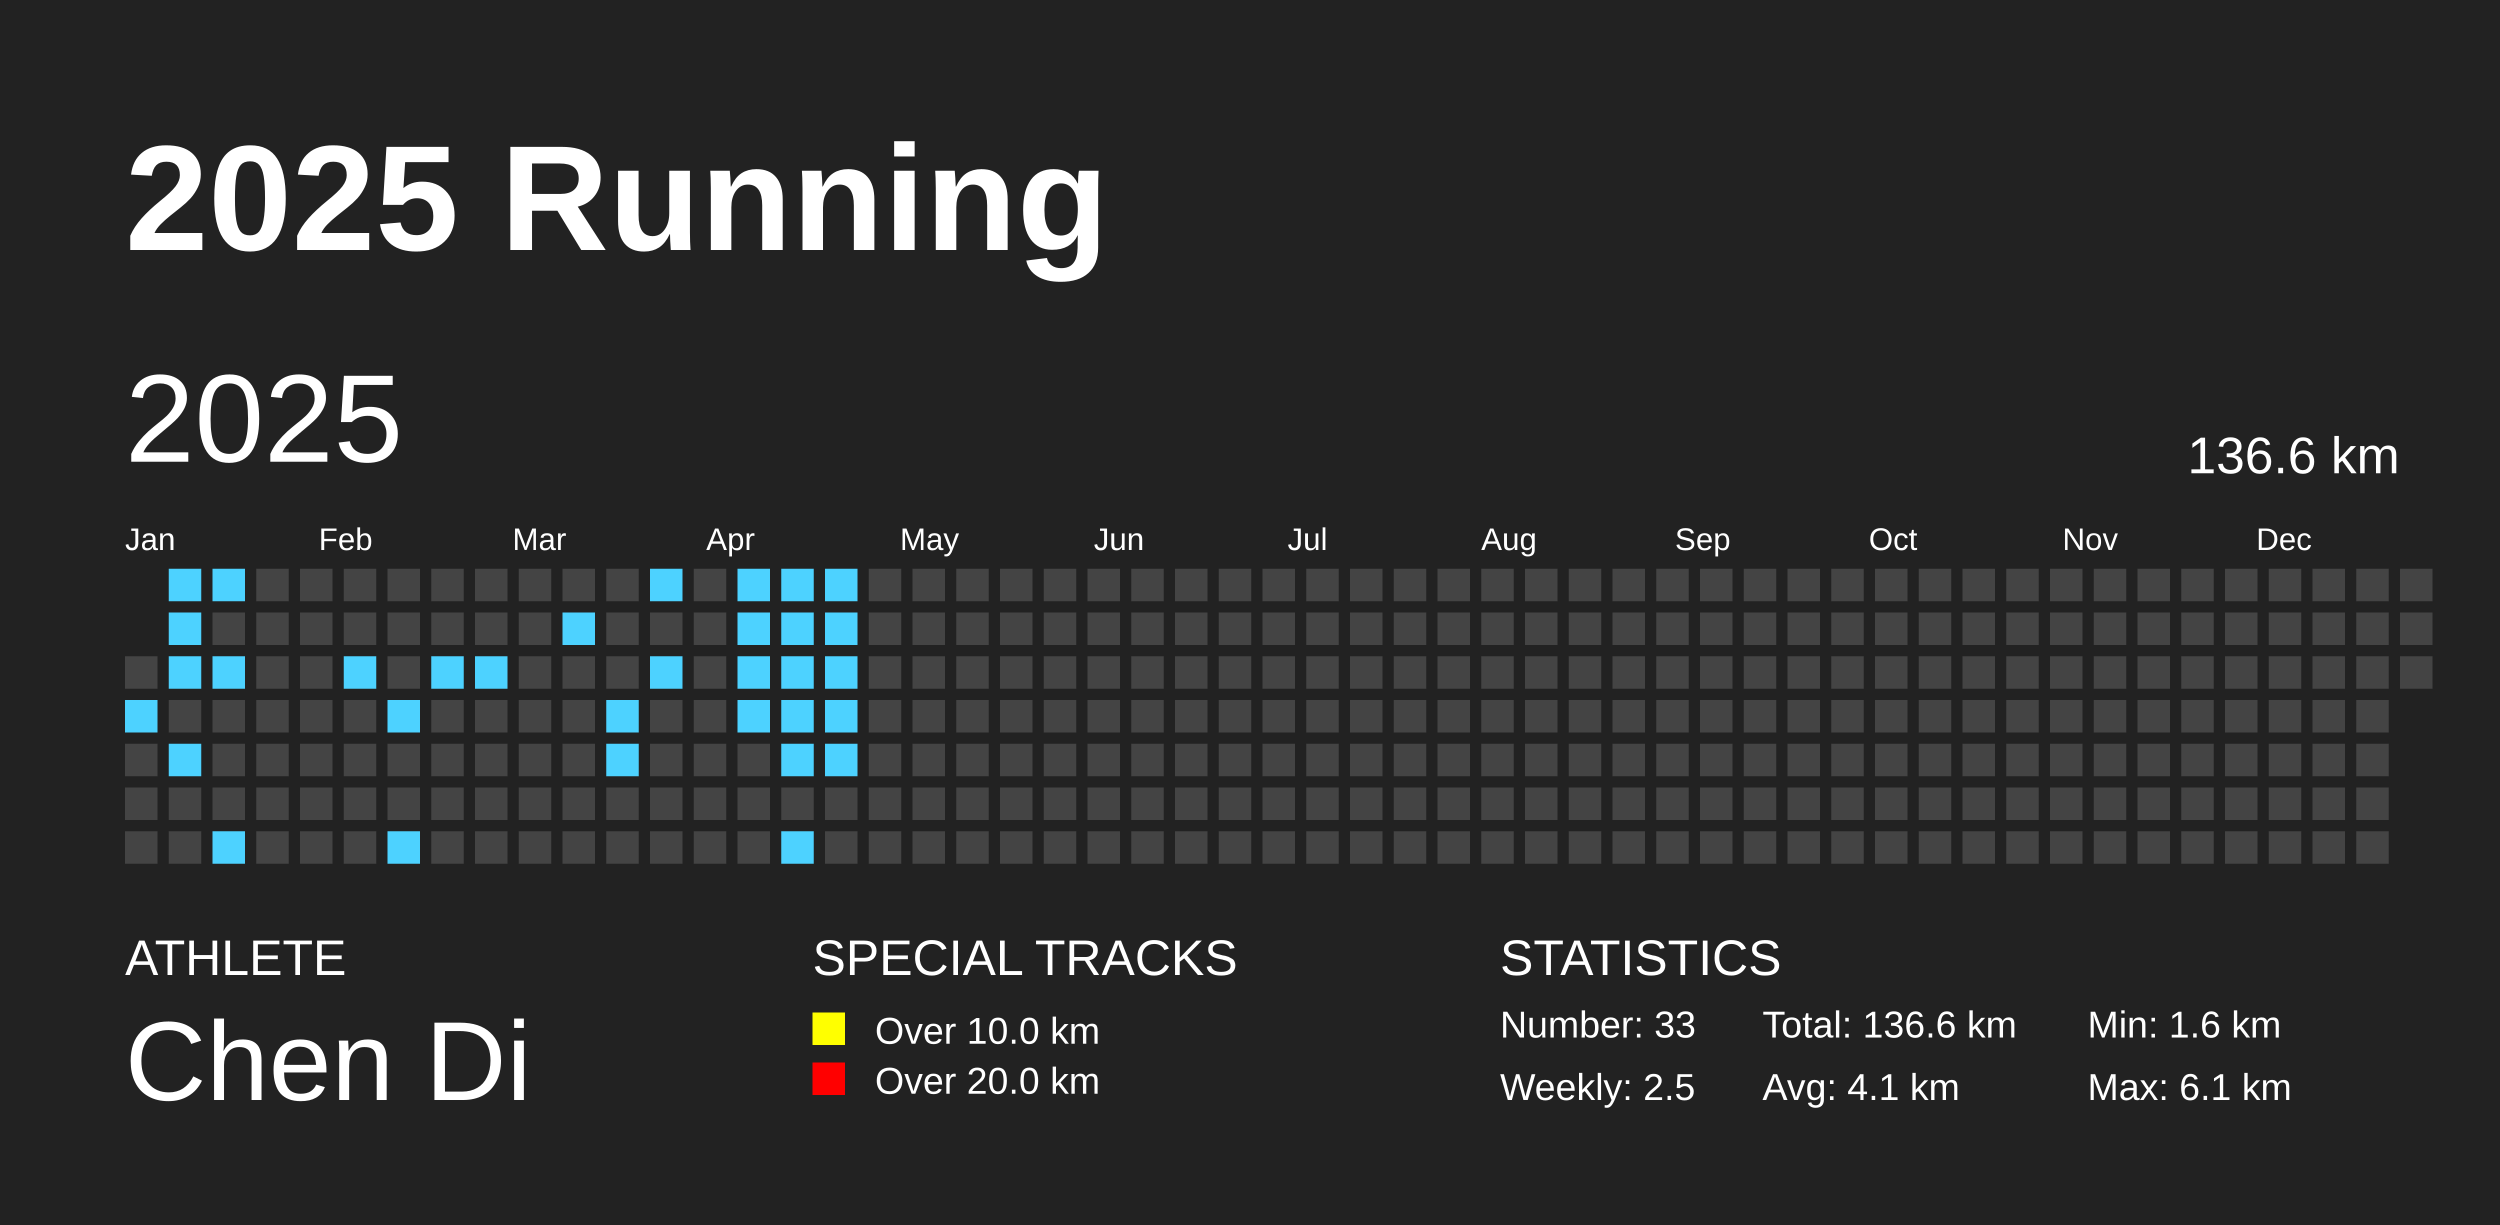
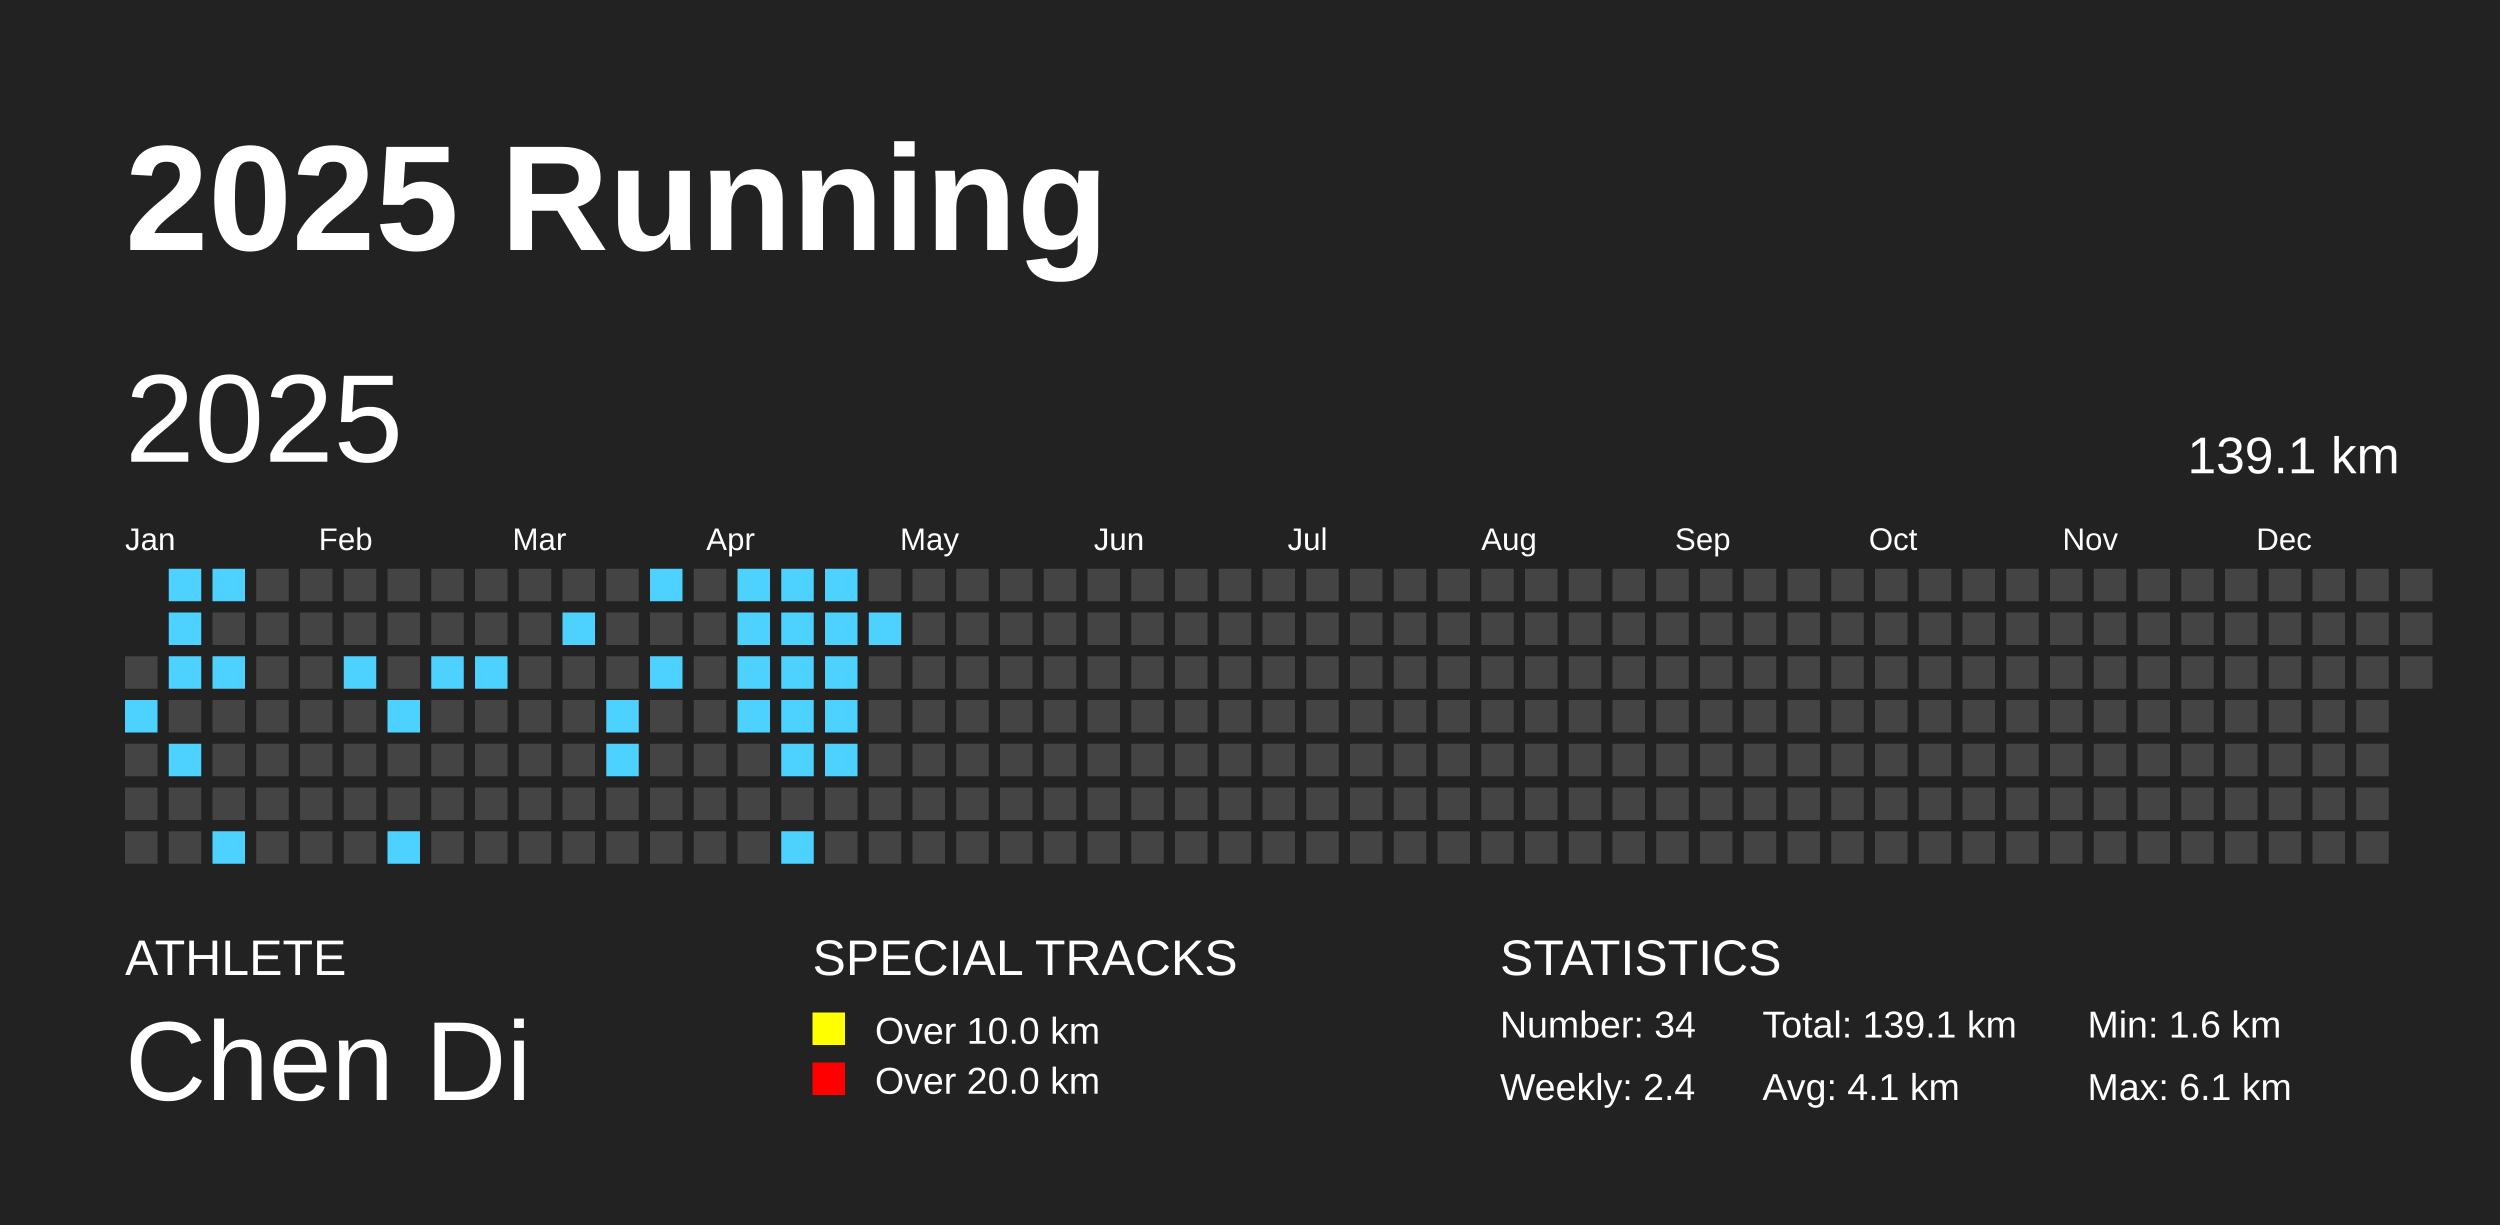
<svg xmlns="http://www.w3.org/2000/svg" baseProfile="full" height="98mm" version="1.1" viewBox="0,0,200,98" width="200mm">
  <defs />
  <rect fill="#222222" height="98" width="200" x="0" y="0" />
  <text fill="#FFFFFF" style="font-size:12px; font-family:Arial; font-weight:bold;" x="10" y="20">2025 Running</text>
  <text fill="#FFFFFF" style="font-size:4px; font-family:Arial" x="10" y="78">ATHLETE</text>
  <text fill="#FFFFFF" style="font-size:9px; font-family:Arial" x="10" y="88">Chen Di</text>
  <text fill="#FFFFFF" style="font-size:4px; font-family:Arial" x="65" y="78">SPECIAL TRACKS</text>
  <rect fill="yellow" height="2.6" width="2.6" x="65" y="81" />
  <text fill="#FFFFFF" style="font-size:3px; font-family:Arial" x="70" y="83.5">Over 10.0 km</text>
  <rect fill="red" height="2.6" width="2.6" x="65" y="85" />
  <text fill="#FFFFFF" style="font-size:3px; font-family:Arial" x="70" y="87.5">Over 20.0 km</text>
  <text fill="#FFFFFF" style="font-size:4px; font-family:Arial" x="120" y="78">STATISTICS</text>
-   <text fill="#FFFFFF" style="font-size:3px; font-family:Arial" x="120" y="83">Number: 33</text>
-   <text fill="#FFFFFF" style="font-size:3px; font-family:Arial" x="120" y="88">Weekly: 2.5</text>
-   <text fill="#FFFFFF" style="font-size:3px; font-family:Arial" x="141" y="83">Total: 136.6 km</text>
+   <text fill="#FFFFFF" style="font-size:3px; font-family:Arial" x="120" y="83">Number: 34</text>
+   <text fill="#FFFFFF" style="font-size:3px; font-family:Arial" x="120" y="88">Weekly: 2.4</text>
+   <text fill="#FFFFFF" style="font-size:3px; font-family:Arial" x="141" y="83">Total: 139.1 km</text>
  <text fill="#FFFFFF" style="font-size:3px; font-family:Arial" x="141" y="88">Avg: 4.1 km</text>
  <text fill="#FFFFFF" style="font-size:3px; font-family:Arial" x="167" y="83">Min: 1.6 km</text>
  <text fill="#FFFFFF" style="font-size:3px; font-family:Arial" x="167" y="88">Max: 6.1 km</text>
  <text dominant-baseline="hanging" fill="#FFFFFF" style="font-size:10.0px; font-family:Arial;" x="10" y="30">2025</text>
-   <text dominant-baseline="hanging" fill="#FFFFFF" style="font-size:4.125px; font-family:Arial;" x="175" y="35">136.6 km</text>
+   <text dominant-baseline="hanging" fill="#FFFFFF" style="font-size:4.125px; font-family:Arial;" x="175" y="35">139.1 km</text>
  <text fill="#FFFFFF" style="font-size:2.5px; font-family:Arial" x="10.0" y="44">Jan</text>
  <text fill="#FFFFFF" style="font-size:2.5px; font-family:Arial" x="25.5" y="44">Feb</text>
  <text fill="#FFFFFF" style="font-size:2.5px; font-family:Arial" x="41.0" y="44">Mar</text>
  <text fill="#FFFFFF" style="font-size:2.5px; font-family:Arial" x="56.5" y="44">Apr</text>
  <text fill="#FFFFFF" style="font-size:2.5px; font-family:Arial" x="72.0" y="44">May</text>
  <text fill="#FFFFFF" style="font-size:2.5px; font-family:Arial" x="87.5" y="44">Jun</text>
  <text fill="#FFFFFF" style="font-size:2.5px; font-family:Arial" x="103.0" y="44">Jul</text>
  <text fill="#FFFFFF" style="font-size:2.5px; font-family:Arial" x="118.5" y="44">Aug</text>
  <text fill="#FFFFFF" style="font-size:2.5px; font-family:Arial" x="134.0" y="44">Sep</text>
  <text fill="#FFFFFF" style="font-size:2.5px; font-family:Arial" x="149.5" y="44">Oct</text>
  <text fill="#FFFFFF" style="font-size:2.5px; font-family:Arial" x="165.0" y="44">Nov</text>
  <text fill="#FFFFFF" style="font-size:2.5px; font-family:Arial" x="180.5" y="44">Dec</text>
  <rect fill="#444444" height="2.6" width="2.6" x="10.0" y="52.5" />
  <rect fill="#4DD2FF" height="2.6" width="2.6" x="10.0" y="56.0" />
  <rect fill="#444444" height="2.6" width="2.6" x="10.0" y="59.5" />
  <rect fill="#444444" height="2.6" width="2.6" x="10.0" y="63.0" />
  <rect fill="#444444" height="2.6" width="2.6" x="10.0" y="66.5" />
  <rect fill="#4DD2FF" height="2.6" width="2.6" x="13.5" y="45.5" />
  <rect fill="#4DD2FF" height="2.6" width="2.6" x="13.5" y="49.0" />
  <rect fill="#4DD2FF" height="2.6" width="2.6" x="13.5" y="52.5" />
  <rect fill="#444444" height="2.6" width="2.6" x="13.5" y="56.0" />
  <rect fill="#4DD2FF" height="2.6" width="2.6" x="13.5" y="59.5" />
  <rect fill="#444444" height="2.6" width="2.6" x="13.5" y="63.0" />
  <rect fill="#444444" height="2.6" width="2.6" x="13.5" y="66.5" />
  <rect fill="#4DD2FF" height="2.6" width="2.6" x="17.0" y="45.5" />
  <rect fill="#444444" height="2.6" width="2.6" x="17.0" y="49.0" />
  <rect fill="#4DD2FF" height="2.6" width="2.6" x="17.0" y="52.5" />
  <rect fill="#444444" height="2.6" width="2.6" x="17.0" y="56.0" />
  <rect fill="#444444" height="2.6" width="2.6" x="17.0" y="59.5" />
  <rect fill="#444444" height="2.6" width="2.6" x="17.0" y="63.0" />
  <rect fill="#4DD2FF" height="2.6" width="2.6" x="17.0" y="66.5" />
  <rect fill="#444444" height="2.6" width="2.6" x="20.5" y="45.5" />
  <rect fill="#444444" height="2.6" width="2.6" x="20.5" y="49.0" />
  <rect fill="#444444" height="2.6" width="2.6" x="20.5" y="52.5" />
  <rect fill="#444444" height="2.6" width="2.6" x="20.5" y="56.0" />
  <rect fill="#444444" height="2.6" width="2.6" x="20.5" y="59.5" />
  <rect fill="#444444" height="2.6" width="2.6" x="20.5" y="63.0" />
  <rect fill="#444444" height="2.6" width="2.6" x="20.5" y="66.5" />
  <rect fill="#444444" height="2.6" width="2.6" x="24.0" y="45.5" />
  <rect fill="#444444" height="2.6" width="2.6" x="24.0" y="49.0" />
  <rect fill="#444444" height="2.6" width="2.6" x="24.0" y="52.5" />
  <rect fill="#444444" height="2.6" width="2.6" x="24.0" y="56.0" />
  <rect fill="#444444" height="2.6" width="2.6" x="24.0" y="59.5" />
  <rect fill="#444444" height="2.6" width="2.6" x="24.0" y="63.0" />
  <rect fill="#444444" height="2.6" width="2.6" x="24.0" y="66.5" />
  <rect fill="#444444" height="2.6" width="2.6" x="27.5" y="45.5" />
  <rect fill="#444444" height="2.6" width="2.6" x="27.5" y="49.0" />
  <rect fill="#4DD2FF" height="2.6" width="2.6" x="27.5" y="52.5" />
  <rect fill="#444444" height="2.6" width="2.6" x="27.5" y="56.0" />
  <rect fill="#444444" height="2.6" width="2.6" x="27.5" y="59.5" />
  <rect fill="#444444" height="2.6" width="2.6" x="27.5" y="63.0" />
  <rect fill="#444444" height="2.6" width="2.6" x="27.5" y="66.5" />
  <rect fill="#444444" height="2.6" width="2.6" x="31.0" y="45.5" />
  <rect fill="#444444" height="2.6" width="2.6" x="31.0" y="49.0" />
  <rect fill="#444444" height="2.6" width="2.6" x="31.0" y="52.5" />
  <rect fill="#4DD2FF" height="2.6" width="2.6" x="31.0" y="56.0" />
  <rect fill="#444444" height="2.6" width="2.6" x="31.0" y="59.5" />
  <rect fill="#444444" height="2.6" width="2.6" x="31.0" y="63.0" />
  <rect fill="#4DD2FF" height="2.6" width="2.6" x="31.0" y="66.5" />
  <rect fill="#444444" height="2.6" width="2.6" x="34.5" y="45.5" />
  <rect fill="#444444" height="2.6" width="2.6" x="34.5" y="49.0" />
  <rect fill="#4DD2FF" height="2.6" width="2.6" x="34.5" y="52.5" />
  <rect fill="#444444" height="2.6" width="2.6" x="34.5" y="56.0" />
  <rect fill="#444444" height="2.6" width="2.6" x="34.5" y="59.5" />
  <rect fill="#444444" height="2.6" width="2.6" x="34.5" y="63.0" />
  <rect fill="#444444" height="2.6" width="2.6" x="34.5" y="66.5" />
  <rect fill="#444444" height="2.6" width="2.6" x="38.0" y="45.5" />
  <rect fill="#444444" height="2.6" width="2.6" x="38.0" y="49.0" />
  <rect fill="#4DD2FF" height="2.6" width="2.6" x="38.0" y="52.5" />
  <rect fill="#444444" height="2.6" width="2.6" x="38.0" y="56.0" />
  <rect fill="#444444" height="2.6" width="2.6" x="38.0" y="59.5" />
  <rect fill="#444444" height="2.6" width="2.6" x="38.0" y="63.0" />
  <rect fill="#444444" height="2.6" width="2.6" x="38.0" y="66.5" />
  <rect fill="#444444" height="2.6" width="2.6" x="41.5" y="45.5" />
  <rect fill="#444444" height="2.6" width="2.6" x="41.5" y="49.0" />
  <rect fill="#444444" height="2.6" width="2.6" x="41.5" y="52.5" />
  <rect fill="#444444" height="2.6" width="2.6" x="41.5" y="56.0" />
  <rect fill="#444444" height="2.6" width="2.6" x="41.5" y="59.5" />
  <rect fill="#444444" height="2.6" width="2.6" x="41.5" y="63.0" />
  <rect fill="#444444" height="2.6" width="2.6" x="41.5" y="66.5" />
  <rect fill="#444444" height="2.6" width="2.6" x="45.0" y="45.5" />
  <rect fill="#4DD2FF" height="2.6" width="2.6" x="45.0" y="49.0" />
  <rect fill="#444444" height="2.6" width="2.6" x="45.0" y="52.5" />
  <rect fill="#444444" height="2.6" width="2.6" x="45.0" y="56.0" />
  <rect fill="#444444" height="2.6" width="2.6" x="45.0" y="59.5" />
  <rect fill="#444444" height="2.6" width="2.6" x="45.0" y="63.0" />
  <rect fill="#444444" height="2.6" width="2.6" x="45.0" y="66.5" />
  <rect fill="#444444" height="2.6" width="2.6" x="48.5" y="45.5" />
  <rect fill="#444444" height="2.6" width="2.6" x="48.5" y="49.0" />
  <rect fill="#444444" height="2.6" width="2.6" x="48.5" y="52.5" />
  <rect fill="#4DD2FF" height="2.6" width="2.6" x="48.5" y="56.0" />
  <rect fill="#4DD2FF" height="2.6" width="2.6" x="48.5" y="59.5" />
  <rect fill="#444444" height="2.6" width="2.6" x="48.5" y="63.0" />
  <rect fill="#444444" height="2.6" width="2.6" x="48.5" y="66.5" />
  <rect fill="#4DD2FF" height="2.6" width="2.6" x="52.0" y="45.5" />
  <rect fill="#444444" height="2.6" width="2.6" x="52.0" y="49.0" />
  <rect fill="#4DD2FF" height="2.6" width="2.6" x="52.0" y="52.5" />
  <rect fill="#444444" height="2.6" width="2.6" x="52.0" y="56.0" />
  <rect fill="#444444" height="2.6" width="2.6" x="52.0" y="59.5" />
  <rect fill="#444444" height="2.6" width="2.6" x="52.0" y="63.0" />
  <rect fill="#444444" height="2.6" width="2.6" x="52.0" y="66.5" />
  <rect fill="#444444" height="2.6" width="2.6" x="55.5" y="45.5" />
  <rect fill="#444444" height="2.6" width="2.6" x="55.5" y="49.0" />
  <rect fill="#444444" height="2.6" width="2.6" x="55.5" y="52.5" />
  <rect fill="#444444" height="2.6" width="2.6" x="55.5" y="56.0" />
  <rect fill="#444444" height="2.6" width="2.6" x="55.5" y="59.5" />
  <rect fill="#444444" height="2.6" width="2.6" x="55.5" y="63.0" />
  <rect fill="#444444" height="2.6" width="2.6" x="55.5" y="66.5" />
  <rect fill="#4DD2FF" height="2.6" width="2.6" x="59.0" y="45.5" />
  <rect fill="#4DD2FF" height="2.6" width="2.6" x="59.0" y="49.0" />
  <rect fill="#4DD2FF" height="2.6" width="2.6" x="59.0" y="52.5" />
  <rect fill="#4DD2FF" height="2.6" width="2.6" x="59.0" y="56.0" />
  <rect fill="#444444" height="2.6" width="2.6" x="59.0" y="59.5" />
  <rect fill="#444444" height="2.6" width="2.6" x="59.0" y="63.0" />
  <rect fill="#444444" height="2.6" width="2.6" x="59.0" y="66.5" />
  <rect fill="#4DD2FF" height="2.6" width="2.6" x="62.5" y="45.5" />
  <rect fill="#4DD2FF" height="2.6" width="2.6" x="62.5" y="49.0" />
  <rect fill="#4DD2FF" height="2.6" width="2.6" x="62.5" y="52.5" />
  <rect fill="#4DD2FF" height="2.6" width="2.6" x="62.5" y="56.0" />
  <rect fill="#4DD2FF" height="2.6" width="2.6" x="62.5" y="59.5" />
  <rect fill="#444444" height="2.6" width="2.6" x="62.5" y="63.0" />
  <rect fill="#4DD2FF" height="2.6" width="2.6" x="62.5" y="66.5" />
  <rect fill="#4DD2FF" height="2.6" width="2.6" x="66.0" y="45.5" />
  <rect fill="#4DD2FF" height="2.6" width="2.6" x="66.0" y="49.0" />
  <rect fill="#4DD2FF" height="2.6" width="2.6" x="66.0" y="52.5" />
  <rect fill="#4DD2FF" height="2.6" width="2.6" x="66.0" y="56.0" />
  <rect fill="#4DD2FF" height="2.6" width="2.6" x="66.0" y="59.5" />
  <rect fill="#444444" height="2.6" width="2.6" x="66.0" y="63.0" />
  <rect fill="#444444" height="2.6" width="2.6" x="66.0" y="66.5" />
  <rect fill="#444444" height="2.6" width="2.6" x="69.5" y="45.5" />
-   <rect fill="#444444" height="2.6" width="2.6" x="69.5" y="49.0" />
+   <rect fill="#4DD2FF" height="2.6" width="2.6" x="69.5" y="49.0" />
  <rect fill="#444444" height="2.6" width="2.6" x="69.5" y="52.5" />
  <rect fill="#444444" height="2.6" width="2.6" x="69.5" y="56.0" />
  <rect fill="#444444" height="2.6" width="2.6" x="69.5" y="59.5" />
  <rect fill="#444444" height="2.6" width="2.6" x="69.5" y="63.0" />
  <rect fill="#444444" height="2.6" width="2.6" x="69.5" y="66.5" />
  <rect fill="#444444" height="2.6" width="2.6" x="73.0" y="45.5" />
  <rect fill="#444444" height="2.6" width="2.6" x="73.0" y="49.0" />
  <rect fill="#444444" height="2.6" width="2.6" x="73.0" y="52.5" />
  <rect fill="#444444" height="2.6" width="2.6" x="73.0" y="56.0" />
  <rect fill="#444444" height="2.6" width="2.6" x="73.0" y="59.5" />
  <rect fill="#444444" height="2.6" width="2.6" x="73.0" y="63.0" />
  <rect fill="#444444" height="2.6" width="2.6" x="73.0" y="66.5" />
  <rect fill="#444444" height="2.6" width="2.6" x="76.5" y="45.5" />
  <rect fill="#444444" height="2.6" width="2.6" x="76.5" y="49.0" />
  <rect fill="#444444" height="2.6" width="2.6" x="76.5" y="52.5" />
  <rect fill="#444444" height="2.6" width="2.6" x="76.5" y="56.0" />
  <rect fill="#444444" height="2.6" width="2.6" x="76.5" y="59.5" />
  <rect fill="#444444" height="2.6" width="2.6" x="76.5" y="63.0" />
  <rect fill="#444444" height="2.6" width="2.6" x="76.5" y="66.5" />
  <rect fill="#444444" height="2.6" width="2.6" x="80.0" y="45.5" />
  <rect fill="#444444" height="2.6" width="2.6" x="80.0" y="49.0" />
  <rect fill="#444444" height="2.6" width="2.6" x="80.0" y="52.5" />
  <rect fill="#444444" height="2.6" width="2.6" x="80.0" y="56.0" />
  <rect fill="#444444" height="2.6" width="2.6" x="80.0" y="59.5" />
  <rect fill="#444444" height="2.6" width="2.6" x="80.0" y="63.0" />
  <rect fill="#444444" height="2.6" width="2.6" x="80.0" y="66.5" />
  <rect fill="#444444" height="2.6" width="2.6" x="83.5" y="45.5" />
  <rect fill="#444444" height="2.6" width="2.6" x="83.5" y="49.0" />
  <rect fill="#444444" height="2.6" width="2.6" x="83.5" y="52.5" />
  <rect fill="#444444" height="2.6" width="2.6" x="83.5" y="56.0" />
  <rect fill="#444444" height="2.6" width="2.6" x="83.5" y="59.5" />
  <rect fill="#444444" height="2.6" width="2.6" x="83.5" y="63.0" />
  <rect fill="#444444" height="2.6" width="2.6" x="83.5" y="66.5" />
  <rect fill="#444444" height="2.6" width="2.6" x="87.0" y="45.5" />
  <rect fill="#444444" height="2.6" width="2.6" x="87.0" y="49.0" />
  <rect fill="#444444" height="2.6" width="2.6" x="87.0" y="52.5" />
  <rect fill="#444444" height="2.6" width="2.6" x="87.0" y="56.0" />
  <rect fill="#444444" height="2.6" width="2.6" x="87.0" y="59.5" />
  <rect fill="#444444" height="2.6" width="2.6" x="87.0" y="63.0" />
  <rect fill="#444444" height="2.6" width="2.6" x="87.0" y="66.5" />
  <rect fill="#444444" height="2.6" width="2.6" x="90.5" y="45.5" />
  <rect fill="#444444" height="2.6" width="2.6" x="90.5" y="49.0" />
  <rect fill="#444444" height="2.6" width="2.6" x="90.5" y="52.5" />
  <rect fill="#444444" height="2.6" width="2.6" x="90.5" y="56.0" />
  <rect fill="#444444" height="2.6" width="2.6" x="90.5" y="59.5" />
  <rect fill="#444444" height="2.6" width="2.6" x="90.5" y="63.0" />
  <rect fill="#444444" height="2.6" width="2.6" x="90.5" y="66.5" />
  <rect fill="#444444" height="2.6" width="2.6" x="94.0" y="45.5" />
  <rect fill="#444444" height="2.6" width="2.6" x="94.0" y="49.0" />
  <rect fill="#444444" height="2.6" width="2.6" x="94.0" y="52.5" />
  <rect fill="#444444" height="2.6" width="2.6" x="94.0" y="56.0" />
  <rect fill="#444444" height="2.6" width="2.6" x="94.0" y="59.5" />
  <rect fill="#444444" height="2.6" width="2.6" x="94.0" y="63.0" />
  <rect fill="#444444" height="2.6" width="2.6" x="94.0" y="66.5" />
  <rect fill="#444444" height="2.6" width="2.6" x="97.5" y="45.5" />
  <rect fill="#444444" height="2.6" width="2.6" x="97.5" y="49.0" />
  <rect fill="#444444" height="2.6" width="2.6" x="97.5" y="52.5" />
  <rect fill="#444444" height="2.6" width="2.6" x="97.5" y="56.0" />
  <rect fill="#444444" height="2.6" width="2.6" x="97.5" y="59.5" />
  <rect fill="#444444" height="2.6" width="2.6" x="97.5" y="63.0" />
  <rect fill="#444444" height="2.6" width="2.6" x="97.5" y="66.5" />
  <rect fill="#444444" height="2.6" width="2.6" x="101.0" y="45.5" />
  <rect fill="#444444" height="2.6" width="2.6" x="101.0" y="49.0" />
  <rect fill="#444444" height="2.6" width="2.6" x="101.0" y="52.5" />
  <rect fill="#444444" height="2.6" width="2.6" x="101.0" y="56.0" />
  <rect fill="#444444" height="2.6" width="2.6" x="101.0" y="59.5" />
  <rect fill="#444444" height="2.6" width="2.6" x="101.0" y="63.0" />
  <rect fill="#444444" height="2.6" width="2.6" x="101.0" y="66.5" />
  <rect fill="#444444" height="2.6" width="2.6" x="104.5" y="45.5" />
  <rect fill="#444444" height="2.6" width="2.6" x="104.5" y="49.0" />
  <rect fill="#444444" height="2.6" width="2.6" x="104.5" y="52.5" />
  <rect fill="#444444" height="2.6" width="2.6" x="104.5" y="56.0" />
  <rect fill="#444444" height="2.6" width="2.6" x="104.5" y="59.5" />
  <rect fill="#444444" height="2.6" width="2.6" x="104.5" y="63.0" />
  <rect fill="#444444" height="2.6" width="2.6" x="104.5" y="66.5" />
  <rect fill="#444444" height="2.6" width="2.6" x="108.0" y="45.5" />
  <rect fill="#444444" height="2.6" width="2.6" x="108.0" y="49.0" />
  <rect fill="#444444" height="2.6" width="2.6" x="108.0" y="52.5" />
  <rect fill="#444444" height="2.6" width="2.6" x="108.0" y="56.0" />
  <rect fill="#444444" height="2.6" width="2.6" x="108.0" y="59.5" />
  <rect fill="#444444" height="2.6" width="2.6" x="108.0" y="63.0" />
  <rect fill="#444444" height="2.6" width="2.6" x="108.0" y="66.5" />
  <rect fill="#444444" height="2.6" width="2.6" x="111.5" y="45.5" />
  <rect fill="#444444" height="2.6" width="2.6" x="111.5" y="49.0" />
  <rect fill="#444444" height="2.6" width="2.6" x="111.5" y="52.5" />
  <rect fill="#444444" height="2.6" width="2.6" x="111.5" y="56.0" />
  <rect fill="#444444" height="2.6" width="2.6" x="111.5" y="59.5" />
  <rect fill="#444444" height="2.6" width="2.6" x="111.5" y="63.0" />
  <rect fill="#444444" height="2.6" width="2.6" x="111.5" y="66.5" />
  <rect fill="#444444" height="2.6" width="2.6" x="115.0" y="45.5" />
  <rect fill="#444444" height="2.6" width="2.6" x="115.0" y="49.0" />
  <rect fill="#444444" height="2.6" width="2.6" x="115.0" y="52.5" />
  <rect fill="#444444" height="2.6" width="2.6" x="115.0" y="56.0" />
  <rect fill="#444444" height="2.6" width="2.6" x="115.0" y="59.5" />
  <rect fill="#444444" height="2.6" width="2.6" x="115.0" y="63.0" />
  <rect fill="#444444" height="2.6" width="2.6" x="115.0" y="66.5" />
  <rect fill="#444444" height="2.6" width="2.6" x="118.5" y="45.5" />
  <rect fill="#444444" height="2.6" width="2.6" x="118.5" y="49.0" />
  <rect fill="#444444" height="2.6" width="2.6" x="118.5" y="52.5" />
  <rect fill="#444444" height="2.6" width="2.6" x="118.5" y="56.0" />
  <rect fill="#444444" height="2.6" width="2.6" x="118.5" y="59.5" />
  <rect fill="#444444" height="2.6" width="2.6" x="118.5" y="63.0" />
  <rect fill="#444444" height="2.6" width="2.6" x="118.5" y="66.5" />
  <rect fill="#444444" height="2.6" width="2.6" x="122.0" y="45.5" />
  <rect fill="#444444" height="2.6" width="2.6" x="122.0" y="49.0" />
  <rect fill="#444444" height="2.6" width="2.6" x="122.0" y="52.5" />
  <rect fill="#444444" height="2.6" width="2.6" x="122.0" y="56.0" />
  <rect fill="#444444" height="2.6" width="2.6" x="122.0" y="59.5" />
  <rect fill="#444444" height="2.6" width="2.6" x="122.0" y="63.0" />
  <rect fill="#444444" height="2.6" width="2.6" x="122.0" y="66.5" />
  <rect fill="#444444" height="2.6" width="2.6" x="125.5" y="45.5" />
  <rect fill="#444444" height="2.6" width="2.6" x="125.5" y="49.0" />
  <rect fill="#444444" height="2.6" width="2.6" x="125.5" y="52.5" />
  <rect fill="#444444" height="2.6" width="2.6" x="125.5" y="56.0" />
  <rect fill="#444444" height="2.6" width="2.6" x="125.5" y="59.5" />
  <rect fill="#444444" height="2.6" width="2.6" x="125.5" y="63.0" />
  <rect fill="#444444" height="2.6" width="2.6" x="125.5" y="66.5" />
  <rect fill="#444444" height="2.6" width="2.6" x="129.0" y="45.5" />
  <rect fill="#444444" height="2.6" width="2.6" x="129.0" y="49.0" />
  <rect fill="#444444" height="2.6" width="2.6" x="129.0" y="52.5" />
  <rect fill="#444444" height="2.6" width="2.6" x="129.0" y="56.0" />
  <rect fill="#444444" height="2.6" width="2.6" x="129.0" y="59.5" />
  <rect fill="#444444" height="2.6" width="2.6" x="129.0" y="63.0" />
  <rect fill="#444444" height="2.6" width="2.6" x="129.0" y="66.5" />
  <rect fill="#444444" height="2.6" width="2.6" x="132.5" y="45.5" />
  <rect fill="#444444" height="2.6" width="2.6" x="132.5" y="49.0" />
  <rect fill="#444444" height="2.6" width="2.6" x="132.5" y="52.5" />
  <rect fill="#444444" height="2.6" width="2.6" x="132.5" y="56.0" />
  <rect fill="#444444" height="2.6" width="2.6" x="132.5" y="59.5" />
  <rect fill="#444444" height="2.6" width="2.6" x="132.5" y="63.0" />
  <rect fill="#444444" height="2.6" width="2.6" x="132.5" y="66.5" />
  <rect fill="#444444" height="2.6" width="2.6" x="136.0" y="45.5" />
  <rect fill="#444444" height="2.6" width="2.6" x="136.0" y="49.0" />
  <rect fill="#444444" height="2.6" width="2.6" x="136.0" y="52.5" />
  <rect fill="#444444" height="2.6" width="2.6" x="136.0" y="56.0" />
  <rect fill="#444444" height="2.6" width="2.6" x="136.0" y="59.5" />
  <rect fill="#444444" height="2.6" width="2.6" x="136.0" y="63.0" />
  <rect fill="#444444" height="2.6" width="2.6" x="136.0" y="66.5" />
  <rect fill="#444444" height="2.6" width="2.6" x="139.5" y="45.5" />
  <rect fill="#444444" height="2.6" width="2.6" x="139.5" y="49.0" />
  <rect fill="#444444" height="2.6" width="2.6" x="139.5" y="52.5" />
  <rect fill="#444444" height="2.6" width="2.6" x="139.5" y="56.0" />
  <rect fill="#444444" height="2.6" width="2.6" x="139.5" y="59.5" />
  <rect fill="#444444" height="2.6" width="2.6" x="139.5" y="63.0" />
  <rect fill="#444444" height="2.6" width="2.6" x="139.5" y="66.5" />
  <rect fill="#444444" height="2.6" width="2.6" x="143.0" y="45.5" />
  <rect fill="#444444" height="2.6" width="2.6" x="143.0" y="49.0" />
  <rect fill="#444444" height="2.6" width="2.6" x="143.0" y="52.5" />
  <rect fill="#444444" height="2.6" width="2.6" x="143.0" y="56.0" />
  <rect fill="#444444" height="2.6" width="2.6" x="143.0" y="59.5" />
  <rect fill="#444444" height="2.6" width="2.6" x="143.0" y="63.0" />
  <rect fill="#444444" height="2.6" width="2.6" x="143.0" y="66.5" />
  <rect fill="#444444" height="2.6" width="2.6" x="146.5" y="45.5" />
  <rect fill="#444444" height="2.6" width="2.6" x="146.5" y="49.0" />
  <rect fill="#444444" height="2.6" width="2.6" x="146.5" y="52.5" />
  <rect fill="#444444" height="2.6" width="2.6" x="146.5" y="56.0" />
  <rect fill="#444444" height="2.6" width="2.6" x="146.5" y="59.5" />
  <rect fill="#444444" height="2.6" width="2.6" x="146.5" y="63.0" />
  <rect fill="#444444" height="2.6" width="2.6" x="146.5" y="66.5" />
  <rect fill="#444444" height="2.6" width="2.6" x="150.0" y="45.5" />
  <rect fill="#444444" height="2.6" width="2.6" x="150.0" y="49.0" />
  <rect fill="#444444" height="2.6" width="2.6" x="150.0" y="52.5" />
  <rect fill="#444444" height="2.6" width="2.6" x="150.0" y="56.0" />
  <rect fill="#444444" height="2.6" width="2.6" x="150.0" y="59.5" />
  <rect fill="#444444" height="2.6" width="2.6" x="150.0" y="63.0" />
  <rect fill="#444444" height="2.6" width="2.6" x="150.0" y="66.5" />
  <rect fill="#444444" height="2.6" width="2.6" x="153.5" y="45.5" />
  <rect fill="#444444" height="2.6" width="2.6" x="153.5" y="49.0" />
  <rect fill="#444444" height="2.6" width="2.6" x="153.5" y="52.5" />
  <rect fill="#444444" height="2.6" width="2.6" x="153.5" y="56.0" />
  <rect fill="#444444" height="2.6" width="2.6" x="153.5" y="59.5" />
  <rect fill="#444444" height="2.6" width="2.6" x="153.5" y="63.0" />
  <rect fill="#444444" height="2.6" width="2.6" x="153.5" y="66.5" />
  <rect fill="#444444" height="2.6" width="2.6" x="157.0" y="45.5" />
  <rect fill="#444444" height="2.6" width="2.6" x="157.0" y="49.0" />
  <rect fill="#444444" height="2.6" width="2.6" x="157.0" y="52.5" />
  <rect fill="#444444" height="2.6" width="2.6" x="157.0" y="56.0" />
  <rect fill="#444444" height="2.6" width="2.6" x="157.0" y="59.5" />
  <rect fill="#444444" height="2.6" width="2.6" x="157.0" y="63.0" />
  <rect fill="#444444" height="2.6" width="2.6" x="157.0" y="66.5" />
  <rect fill="#444444" height="2.6" width="2.6" x="160.5" y="45.5" />
  <rect fill="#444444" height="2.6" width="2.6" x="160.5" y="49.0" />
  <rect fill="#444444" height="2.6" width="2.6" x="160.5" y="52.5" />
  <rect fill="#444444" height="2.6" width="2.6" x="160.5" y="56.0" />
  <rect fill="#444444" height="2.6" width="2.6" x="160.5" y="59.5" />
  <rect fill="#444444" height="2.6" width="2.6" x="160.5" y="63.0" />
  <rect fill="#444444" height="2.6" width="2.6" x="160.5" y="66.5" />
  <rect fill="#444444" height="2.6" width="2.6" x="164.0" y="45.5" />
  <rect fill="#444444" height="2.6" width="2.6" x="164.0" y="49.0" />
  <rect fill="#444444" height="2.6" width="2.6" x="164.0" y="52.5" />
  <rect fill="#444444" height="2.6" width="2.6" x="164.0" y="56.0" />
  <rect fill="#444444" height="2.6" width="2.6" x="164.0" y="59.5" />
  <rect fill="#444444" height="2.6" width="2.6" x="164.0" y="63.0" />
  <rect fill="#444444" height="2.6" width="2.6" x="164.0" y="66.5" />
  <rect fill="#444444" height="2.6" width="2.6" x="167.5" y="45.5" />
  <rect fill="#444444" height="2.6" width="2.6" x="167.5" y="49.0" />
  <rect fill="#444444" height="2.6" width="2.6" x="167.5" y="52.5" />
  <rect fill="#444444" height="2.6" width="2.6" x="167.5" y="56.0" />
  <rect fill="#444444" height="2.6" width="2.6" x="167.5" y="59.5" />
  <rect fill="#444444" height="2.6" width="2.6" x="167.5" y="63.0" />
  <rect fill="#444444" height="2.6" width="2.6" x="167.5" y="66.5" />
  <rect fill="#444444" height="2.6" width="2.6" x="171.0" y="45.5" />
  <rect fill="#444444" height="2.6" width="2.6" x="171.0" y="49.0" />
  <rect fill="#444444" height="2.6" width="2.6" x="171.0" y="52.5" />
  <rect fill="#444444" height="2.6" width="2.6" x="171.0" y="56.0" />
  <rect fill="#444444" height="2.6" width="2.6" x="171.0" y="59.5" />
  <rect fill="#444444" height="2.6" width="2.6" x="171.0" y="63.0" />
  <rect fill="#444444" height="2.6" width="2.6" x="171.0" y="66.5" />
  <rect fill="#444444" height="2.6" width="2.6" x="174.5" y="45.5" />
  <rect fill="#444444" height="2.6" width="2.6" x="174.5" y="49.0" />
  <rect fill="#444444" height="2.6" width="2.6" x="174.5" y="52.5" />
  <rect fill="#444444" height="2.6" width="2.6" x="174.5" y="56.0" />
  <rect fill="#444444" height="2.6" width="2.6" x="174.5" y="59.5" />
  <rect fill="#444444" height="2.6" width="2.6" x="174.5" y="63.0" />
  <rect fill="#444444" height="2.6" width="2.6" x="174.5" y="66.5" />
  <rect fill="#444444" height="2.6" width="2.6" x="178.0" y="45.5" />
  <rect fill="#444444" height="2.6" width="2.6" x="178.0" y="49.0" />
  <rect fill="#444444" height="2.6" width="2.6" x="178.0" y="52.5" />
  <rect fill="#444444" height="2.6" width="2.6" x="178.0" y="56.0" />
  <rect fill="#444444" height="2.6" width="2.6" x="178.0" y="59.5" />
  <rect fill="#444444" height="2.6" width="2.6" x="178.0" y="63.0" />
  <rect fill="#444444" height="2.6" width="2.6" x="178.0" y="66.5" />
  <rect fill="#444444" height="2.6" width="2.6" x="181.5" y="45.5" />
  <rect fill="#444444" height="2.6" width="2.6" x="181.5" y="49.0" />
  <rect fill="#444444" height="2.6" width="2.6" x="181.5" y="52.5" />
  <rect fill="#444444" height="2.6" width="2.6" x="181.5" y="56.0" />
  <rect fill="#444444" height="2.6" width="2.6" x="181.5" y="59.5" />
  <rect fill="#444444" height="2.6" width="2.6" x="181.5" y="63.0" />
  <rect fill="#444444" height="2.6" width="2.6" x="181.5" y="66.5" />
  <rect fill="#444444" height="2.6" width="2.6" x="185.0" y="45.5" />
  <rect fill="#444444" height="2.6" width="2.6" x="185.0" y="49.0" />
  <rect fill="#444444" height="2.6" width="2.6" x="185.0" y="52.5" />
  <rect fill="#444444" height="2.6" width="2.6" x="185.0" y="56.0" />
  <rect fill="#444444" height="2.6" width="2.6" x="185.0" y="59.5" />
  <rect fill="#444444" height="2.6" width="2.6" x="185.0" y="63.0" />
  <rect fill="#444444" height="2.6" width="2.6" x="185.0" y="66.5" />
  <rect fill="#444444" height="2.6" width="2.6" x="188.5" y="45.5" />
  <rect fill="#444444" height="2.6" width="2.6" x="188.5" y="49.0" />
  <rect fill="#444444" height="2.6" width="2.6" x="188.5" y="52.5" />
  <rect fill="#444444" height="2.6" width="2.6" x="188.5" y="56.0" />
  <rect fill="#444444" height="2.6" width="2.6" x="188.5" y="59.5" />
  <rect fill="#444444" height="2.6" width="2.6" x="188.5" y="63.0" />
  <rect fill="#444444" height="2.6" width="2.6" x="188.5" y="66.5" />
  <rect fill="#444444" height="2.6" width="2.6" x="192.0" y="45.5" />
  <rect fill="#444444" height="2.6" width="2.6" x="192.0" y="49.0" />
  <rect fill="#444444" height="2.6" width="2.6" x="192.0" y="52.5" />
</svg>
